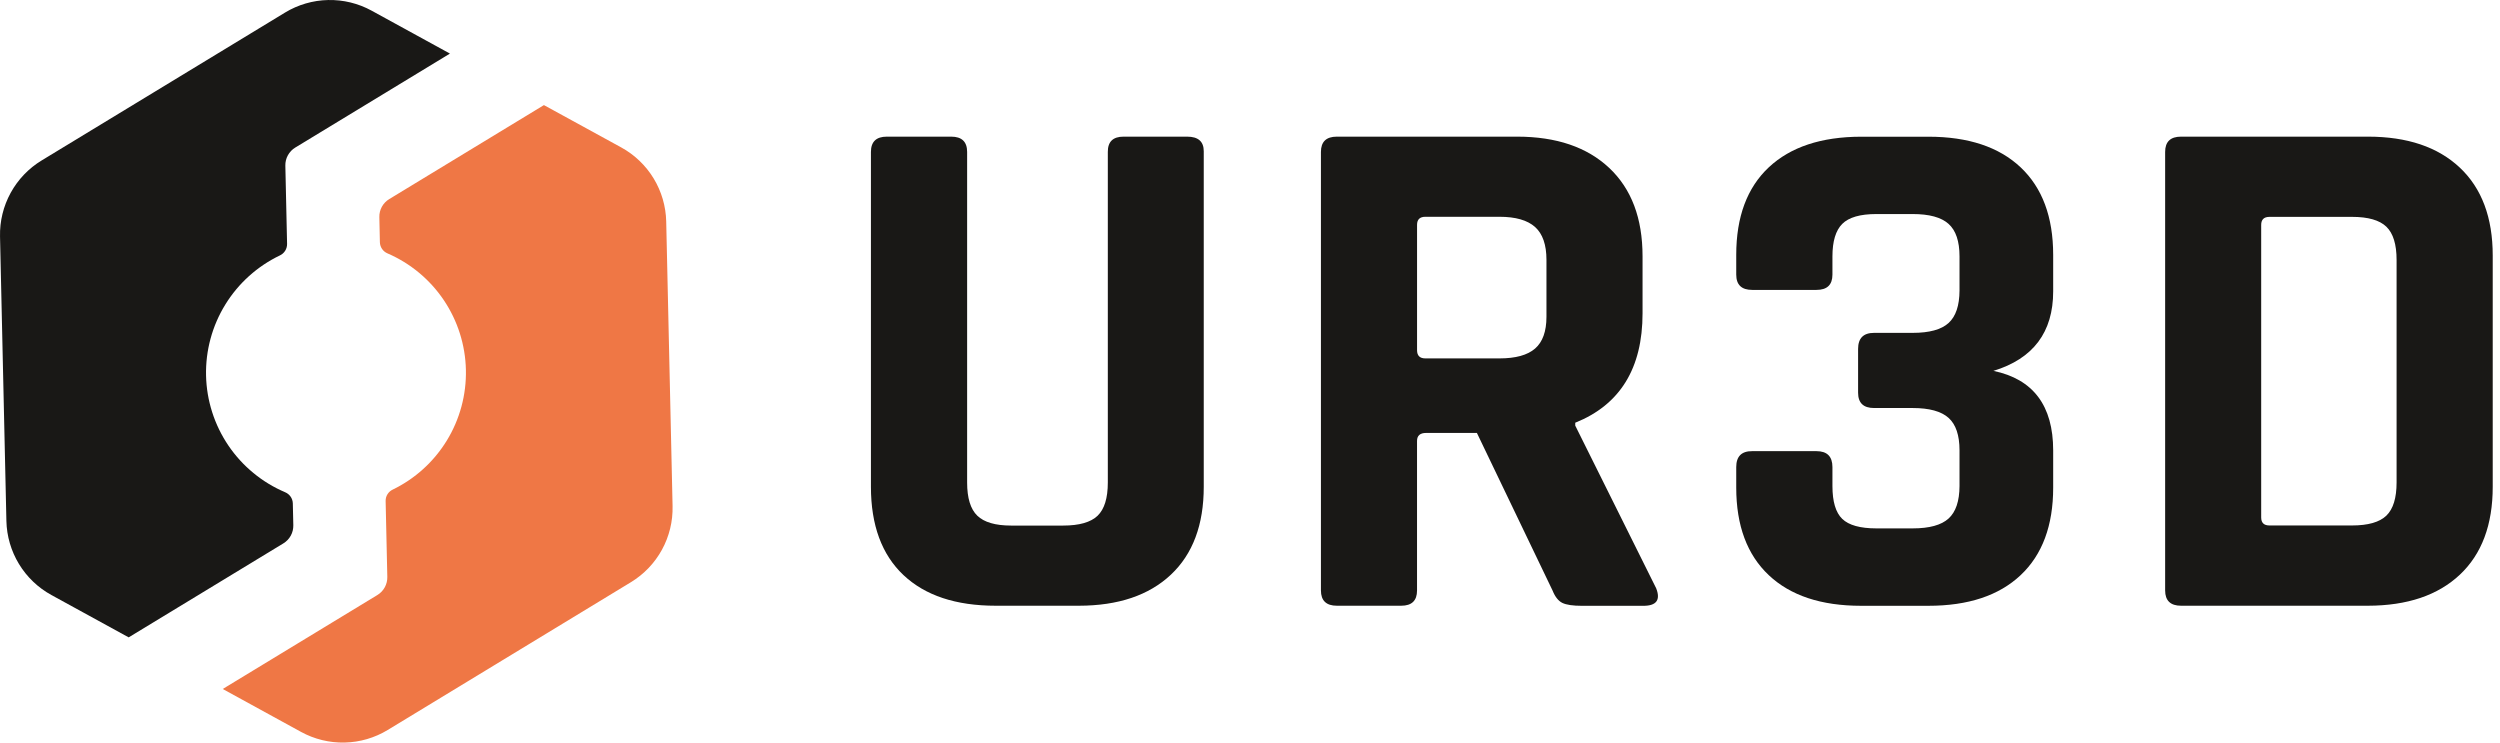
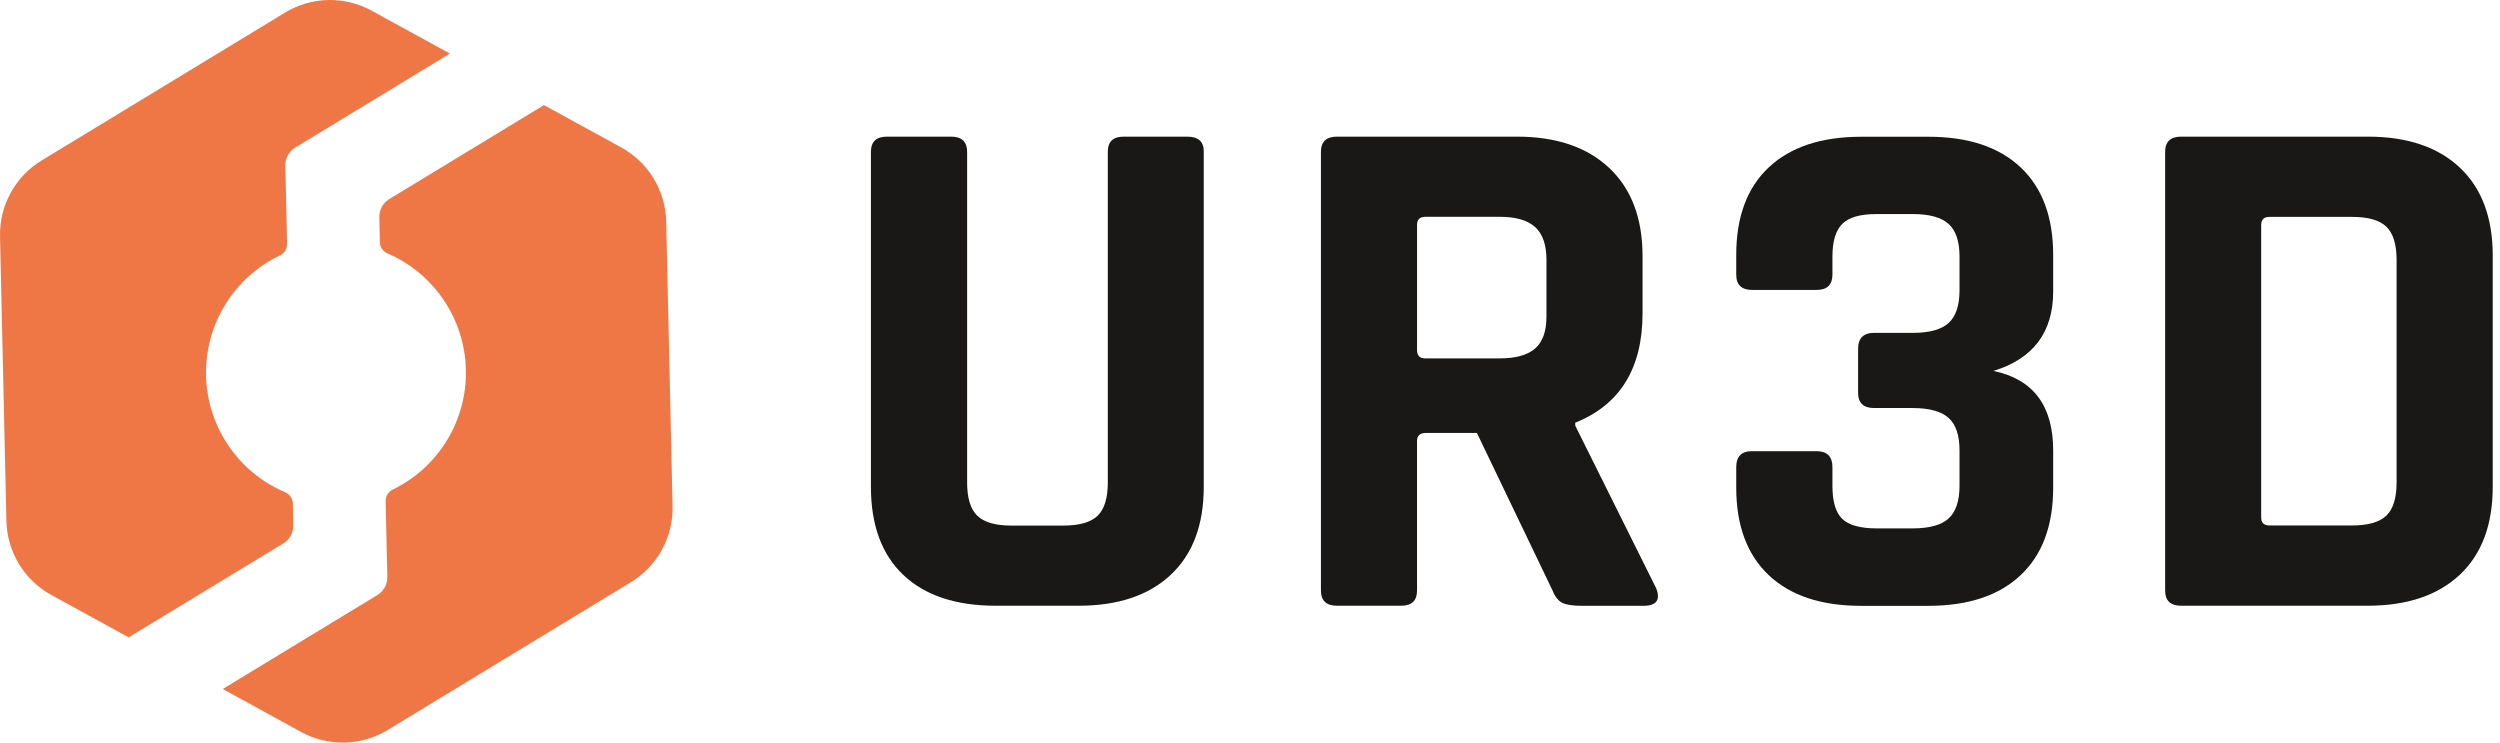
<svg xmlns="http://www.w3.org/2000/svg" width="202" height="60" viewBox="0 0 202 60" fill="none">
-   <path d="M23.7 42.443L23.66 40.677C23.655 40.483 23.594 40.294 23.484 40.134C23.374 39.974 23.22 39.849 23.041 39.774C21.181 38.984 19.589 37.674 18.455 36.001C17.321 34.328 16.694 32.364 16.649 30.344C16.605 28.323 17.143 26.333 18.202 24.612C19.26 22.89 20.793 21.511 22.615 20.638C22.792 20.556 22.94 20.424 23.043 20.259C23.146 20.094 23.199 19.903 23.196 19.708L23.056 13.384C23.049 13.092 23.12 12.803 23.261 12.547C23.402 12.29 23.607 12.075 23.857 11.923L36.354 4.33L30.028 0.862C28.95 0.271 27.736 -0.026 26.507 0.002C25.278 0.029 24.078 0.38 23.028 1.018L3.369 12.962C2.318 13.6 1.454 14.503 0.863 15.58C0.272 16.657 -0.025 17.872 0.002 19.1L0.517 42.095C0.545 43.324 0.896 44.523 1.534 45.573C2.171 46.623 3.075 47.486 4.152 48.077L10.397 51.499L22.895 43.906C23.146 43.754 23.352 43.539 23.494 43.282C23.635 43.026 23.706 42.736 23.7 42.443Z" fill="#191816" />
-   <path d="M50.195 11.912L43.949 8.492L31.452 16.085C31.201 16.236 30.995 16.451 30.854 16.708C30.713 16.965 30.643 17.255 30.651 17.547L30.695 19.574C30.7 19.767 30.761 19.955 30.871 20.115C30.98 20.275 31.133 20.399 31.312 20.474C33.158 21.272 34.736 22.583 35.859 24.251C36.981 25.919 37.601 27.875 37.645 29.885C37.689 31.896 37.154 33.877 36.105 35.592C35.056 37.307 33.536 38.685 31.726 39.562C31.553 39.645 31.407 39.776 31.306 39.939C31.206 40.102 31.155 40.291 31.159 40.483L31.295 46.616C31.301 46.908 31.23 47.197 31.09 47.453C30.949 47.71 30.744 47.925 30.494 48.077L17.997 55.67L24.326 59.139C25.404 59.729 26.619 60.026 27.848 59.998C29.076 59.971 30.276 59.62 31.327 58.982L50.984 47.038C52.034 46.398 52.898 45.494 53.488 44.415C54.078 43.336 54.373 42.12 54.344 40.891L53.83 17.895C53.802 16.667 53.452 15.467 52.814 14.417C52.176 13.367 51.273 12.503 50.195 11.912Z" fill="#EF7745" />
-   <path d="M90.785 11.041H95.919C96.815 11.041 97.263 11.434 97.263 12.22V39.334C97.263 42.404 96.377 44.772 94.605 46.437C92.833 48.102 90.358 48.938 87.18 48.943H80.456C77.237 48.943 74.752 48.117 73.001 46.467C71.25 44.816 70.373 42.439 70.371 39.334V12.277C70.371 11.452 70.8 11.04 71.66 11.041H76.855C77.715 11.041 78.144 11.453 78.144 12.277V38.988C78.144 40.246 78.419 41.141 78.968 41.67C79.517 42.199 80.424 42.464 81.689 42.466H85.905C87.209 42.466 88.136 42.2 88.687 41.67C89.237 41.139 89.512 40.245 89.512 38.988V12.277C89.506 11.452 89.93 11.04 90.785 11.041Z" fill="#191816" />
-   <path d="M113.216 48.943H108.021C107.161 48.943 106.731 48.53 106.731 47.705V12.277C106.731 11.452 107.161 11.04 108.021 11.041H122.574C125.752 11.041 128.237 11.885 130.03 13.574C131.823 15.263 132.719 17.641 132.718 20.709V25.314C132.718 29.753 130.905 32.701 127.28 34.156V34.39L133.82 47.535C134.188 48.478 133.842 48.95 132.781 48.95H127.829C127.092 48.95 126.565 48.873 126.241 48.716C125.917 48.559 125.65 48.224 125.445 47.712L119.333 34.981H115.233C114.742 34.981 114.496 35.197 114.496 35.63V47.712C114.497 48.532 114.07 48.943 113.216 48.943ZM115.17 28.959H121.161C122.462 28.959 123.42 28.695 124.033 28.165C124.644 27.633 124.954 26.78 124.954 25.599V20.994C124.954 19.776 124.647 18.892 124.033 18.341C123.418 17.791 122.461 17.516 121.161 17.516H115.17C114.723 17.516 114.498 17.733 114.498 18.165V28.296C114.498 28.738 114.722 28.959 115.17 28.959Z" fill="#191816" />
-   <path d="M151.423 26.896H154.54C155.891 26.896 156.859 26.631 157.443 26.1C158.028 25.57 158.323 24.695 158.329 23.477V20.714C158.329 19.494 158.034 18.619 157.443 18.089C156.852 17.558 155.885 17.294 154.54 17.295H151.605C150.301 17.295 149.385 17.56 148.855 18.089C148.326 18.618 148.061 19.493 148.061 20.714V22.188C148.061 23.013 147.631 23.425 146.772 23.424H141.577C140.717 23.424 140.288 23.012 140.288 22.188V20.594C140.288 17.524 141.164 15.167 142.916 13.522C144.669 11.878 147.154 11.053 150.373 11.046H155.813C159.032 11.046 161.517 11.872 163.268 13.522C165.019 15.173 165.895 17.53 165.897 20.594V23.541C165.897 26.843 164.287 28.984 161.068 29.967C164.286 30.635 165.895 32.777 165.897 36.392V39.4C165.897 42.464 165.02 44.822 163.268 46.472C161.515 48.123 159.03 48.948 155.813 48.948H150.373C147.153 48.948 144.667 48.123 142.916 46.472C141.165 44.822 140.289 42.464 140.288 39.4V37.742C140.288 36.877 140.717 36.447 141.577 36.453H146.772C147.631 36.453 148.061 36.883 148.061 37.742V39.275C148.061 40.534 148.326 41.418 148.855 41.928C149.385 42.437 150.301 42.693 151.605 42.694H154.54C155.891 42.694 156.859 42.429 157.443 41.898C158.028 41.368 158.323 40.493 158.329 39.275V36.386C158.329 35.168 158.034 34.294 157.443 33.763C156.852 33.233 155.885 32.968 154.54 32.968H151.423C150.563 32.968 150.134 32.555 150.134 31.73V28.193C150.134 27.328 150.563 26.896 151.423 26.896Z" fill="#191816" />
-   <path d="M174.943 47.705V12.277C174.943 11.452 175.373 11.04 176.232 11.041H191.327C194.506 11.041 196.982 11.876 198.754 13.545C200.526 15.213 201.412 17.581 201.412 20.648V39.334C201.412 42.404 200.526 44.772 198.754 46.437C196.982 48.102 194.506 48.938 191.327 48.943H176.232C175.373 48.943 174.943 48.53 174.943 47.705ZM183.376 42.458H190.039C191.342 42.458 192.268 42.193 192.819 41.663C193.369 41.132 193.644 40.238 193.644 38.98V21.001C193.644 19.745 193.369 18.851 192.819 18.319C192.268 17.788 191.342 17.522 190.039 17.523H183.376C182.928 17.523 182.704 17.741 182.704 18.172V41.81C182.704 42.243 182.928 42.459 183.376 42.458Z" fill="#191816" />
+   <path d="M23.7 42.443L23.66 40.677C23.655 40.483 23.594 40.294 23.484 40.134C23.374 39.974 23.22 39.849 23.041 39.774C21.181 38.984 19.589 37.674 18.455 36.001C17.321 34.328 16.694 32.364 16.649 30.344C16.605 28.323 17.143 26.333 18.202 24.612C19.26 22.89 20.793 21.511 22.615 20.638C22.792 20.556 22.94 20.424 23.043 20.259C23.146 20.094 23.199 19.903 23.196 19.708L23.056 13.384C23.049 13.092 23.12 12.803 23.261 12.547C23.402 12.29 23.607 12.075 23.857 11.923L36.354 4.33L30.028 0.862C28.95 0.271 27.736 -0.026 26.507 0.002C25.278 0.029 24.078 0.38 23.028 1.018L3.369 12.962C2.318 13.6 1.454 14.503 0.863 15.58C0.272 16.657 -0.025 17.872 0.002 19.1L0.517 42.095C0.545 43.324 0.896 44.523 1.534 45.573C2.171 46.623 3.075 47.486 4.152 48.077L10.397 51.499L22.895 43.906C23.146 43.754 23.352 43.539 23.494 43.282C23.635 43.026 23.706 42.736 23.7 42.443Z" fill="#EF7745" />
+   <path d="M50.195 11.912L43.949 8.492L31.452 16.085C31.201 16.236 30.995 16.451 30.854 16.708C30.713 16.965 30.643 17.255 30.651 17.547L30.695 19.574C30.7 19.767 30.761 19.955 30.871 20.115C30.98 20.275 31.133 20.399 31.312 20.474C33.158 21.272 34.736 22.583 35.859 24.251C36.981 25.919 37.601 27.875 37.645 29.885C37.689 31.896 37.154 33.877 36.105 35.592C35.056 37.307 33.536 38.685 31.726 39.562C31.553 39.645 31.407 39.776 31.306 39.939C31.206 40.102 31.154 40.291 31.159 40.483L31.295 46.616C31.301 46.908 31.23 47.197 31.09 47.453C30.949 47.71 30.744 47.925 30.494 48.077L17.997 55.67L24.326 59.139C25.404 59.729 26.619 60.026 27.848 59.998C29.076 59.971 30.276 59.62 31.327 58.982L50.984 47.038C52.034 46.398 52.898 45.494 53.488 44.415C54.078 43.336 54.373 42.12 54.344 40.891L53.83 17.895C53.802 16.667 53.452 15.467 52.814 14.417C52.176 13.367 51.273 12.503 50.195 11.912Z" fill="#EF7745" />
+   <path d="M90.784 11.041H95.918C96.815 11.041 97.263 11.433 97.263 12.218V39.334C97.263 42.404 96.377 44.772 94.605 46.437C92.833 48.102 90.358 48.938 87.179 48.944H80.456C77.237 48.944 74.752 48.118 73.001 46.467C71.249 44.815 70.373 42.437 70.37 39.334V12.279C70.37 11.452 70.797 11.041 71.66 11.041H76.854C77.709 11.041 78.144 11.452 78.144 12.279V38.989C78.144 40.249 78.418 41.144 78.967 41.672C79.516 42.2 80.423 42.465 81.688 42.467H85.905C87.209 42.467 88.136 42.202 88.686 41.672C89.236 41.141 89.511 40.247 89.511 38.989V12.279C89.502 11.459 89.93 11.041 90.784 11.041Z" fill="#191816" />
+   <path d="M113.216 48.944H108.021C107.164 48.944 106.731 48.53 106.731 47.706V12.279C106.731 11.452 107.159 11.041 108.021 11.041H122.574C125.752 11.041 128.237 11.886 130.03 13.576C131.823 15.266 132.719 17.642 132.718 20.707V25.312C132.718 29.753 130.905 32.7 127.28 34.154V34.39L133.82 47.533C134.188 48.477 133.842 48.95 132.781 48.95H127.829C127.092 48.95 126.565 48.87 126.241 48.712C125.917 48.554 125.65 48.222 125.445 47.712L119.333 34.979H115.233C114.742 34.979 114.496 35.195 114.496 35.628V47.712C114.498 48.53 114.07 48.944 113.216 48.944ZM115.17 28.959H121.161C122.462 28.959 123.42 28.694 124.033 28.163C124.645 27.633 124.952 26.778 124.954 25.599V20.994C124.954 19.778 124.647 18.894 124.033 18.341C123.418 17.789 122.461 17.514 121.161 17.518H115.17C114.722 17.518 114.498 17.734 114.498 18.166V28.298C114.498 28.739 114.722 28.959 115.17 28.959Z" fill="#191816" />
+   <path d="M151.423 26.896H154.54C155.891 26.896 156.859 26.631 157.443 26.102C158.028 25.573 158.323 24.698 158.329 23.477V20.714C158.329 19.498 158.034 18.624 157.443 18.091C156.852 17.558 155.885 17.293 154.54 17.297H151.605C150.301 17.297 149.385 17.561 148.855 18.091C148.326 18.62 148.061 19.494 148.061 20.714V22.188C148.061 23.015 147.631 23.429 146.772 23.427H141.577C140.717 23.427 140.288 23.014 140.288 22.188V20.598C140.288 17.528 141.164 15.17 142.916 13.524C144.669 11.879 147.154 11.053 150.373 11.049H155.813C159.032 11.049 161.517 11.874 163.268 13.524C165.019 15.175 165.895 17.533 165.897 20.598V23.545C165.897 26.846 164.287 28.988 161.068 29.971C164.286 30.637 165.895 32.779 165.897 36.394V39.402C165.897 42.466 165.02 44.824 163.268 46.474C161.515 48.124 159.03 48.95 155.813 48.952H150.373C147.153 48.952 144.667 48.126 142.916 46.474C141.165 44.822 140.289 42.465 140.288 39.402V37.744C140.288 36.879 140.717 36.449 141.577 36.455H146.772C147.631 36.455 148.061 36.885 148.061 37.744V39.275C148.061 40.534 148.326 41.417 148.855 41.926C149.385 42.434 150.301 42.69 151.605 42.694H154.54C155.891 42.694 156.859 42.428 157.443 41.896C158.028 41.365 158.323 40.491 158.329 39.275V36.387C158.329 35.168 158.034 34.295 157.443 33.765C156.852 33.236 155.885 32.971 154.54 32.969H151.423C150.563 32.969 150.134 32.556 150.134 31.73V28.195C150.134 27.329 150.563 26.896 151.423 26.896Z" fill="#191816" />
+   <path d="M174.943 47.706V12.279C174.943 11.452 175.37 11.041 176.232 11.041H191.327C194.506 11.041 196.982 11.876 198.754 13.544C200.526 15.213 201.412 17.581 201.412 20.648V39.334C201.412 42.404 200.526 44.772 198.754 46.437C196.982 48.102 194.506 48.938 191.327 48.944H176.232C175.37 48.944 174.943 48.53 174.943 47.706ZM183.376 42.458H190.039C191.342 42.458 192.268 42.193 192.819 41.662C193.369 41.132 193.644 40.238 193.644 38.98V21.001C193.644 19.745 193.369 18.851 192.819 18.319C192.268 17.787 191.342 17.523 190.039 17.525H183.376C182.929 17.525 182.705 17.741 182.704 18.174V41.812C182.704 42.243 182.928 42.458 183.376 42.458Z" fill="#191816" />
</svg>
